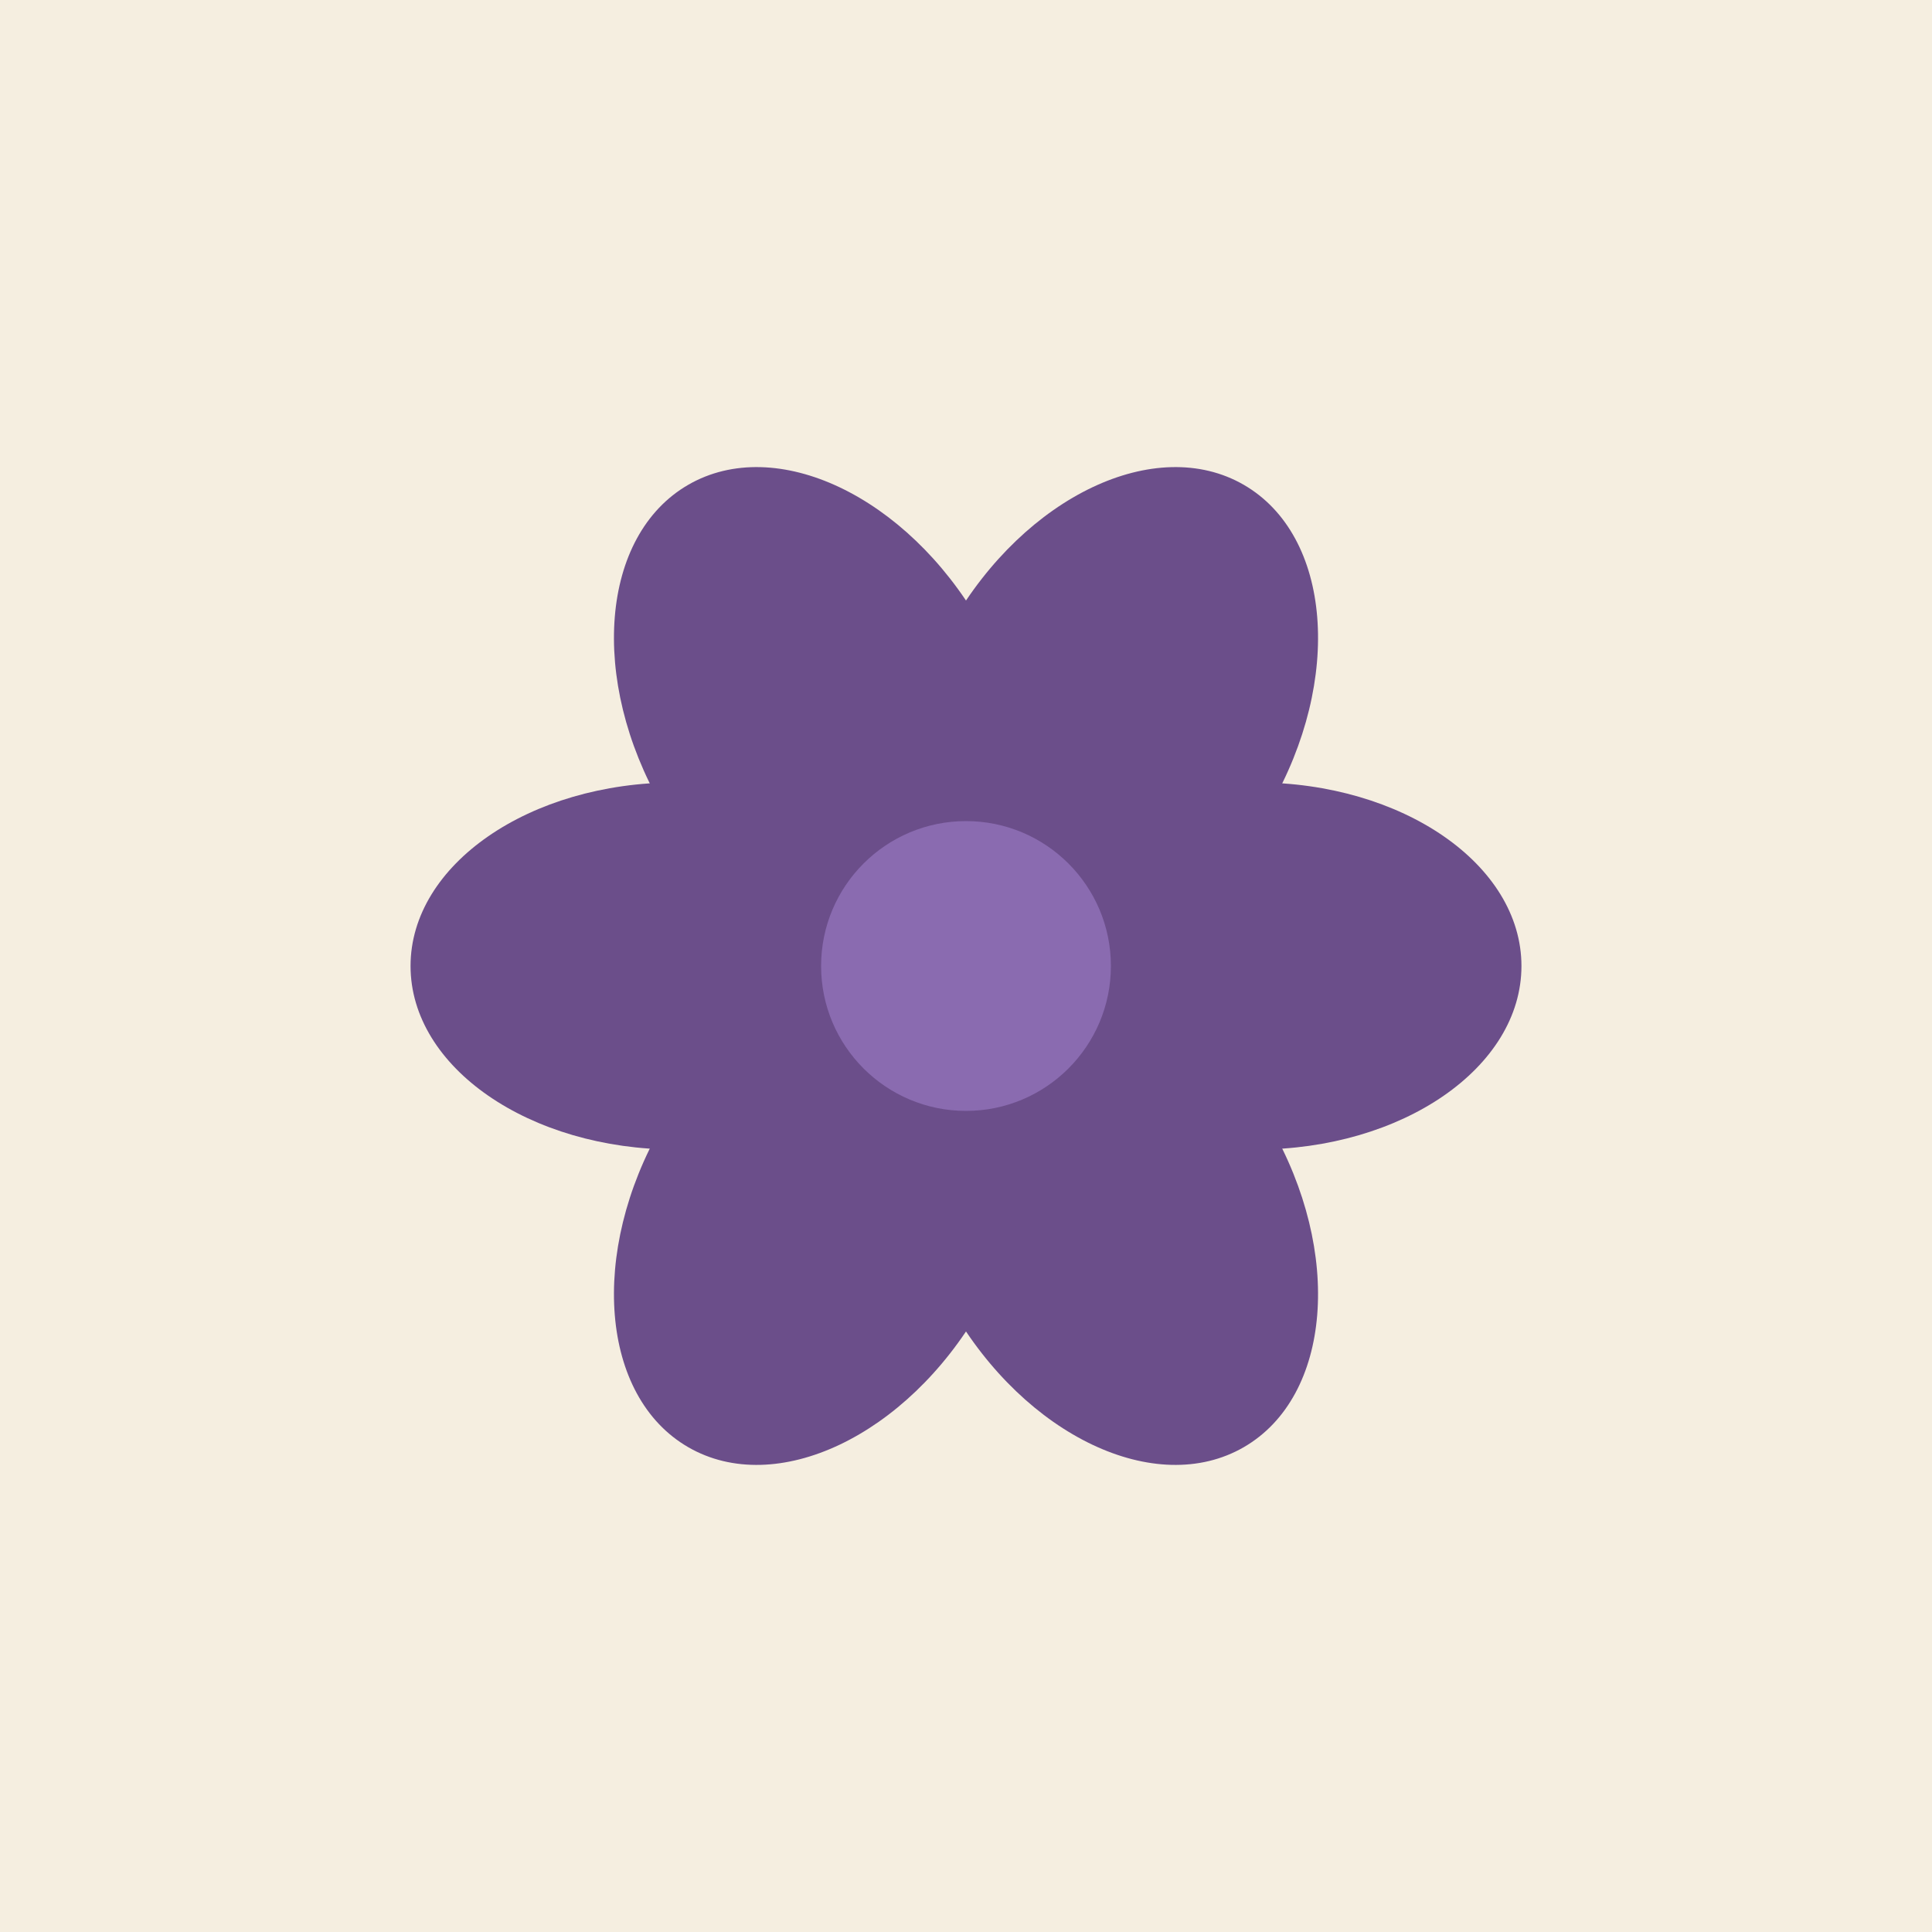
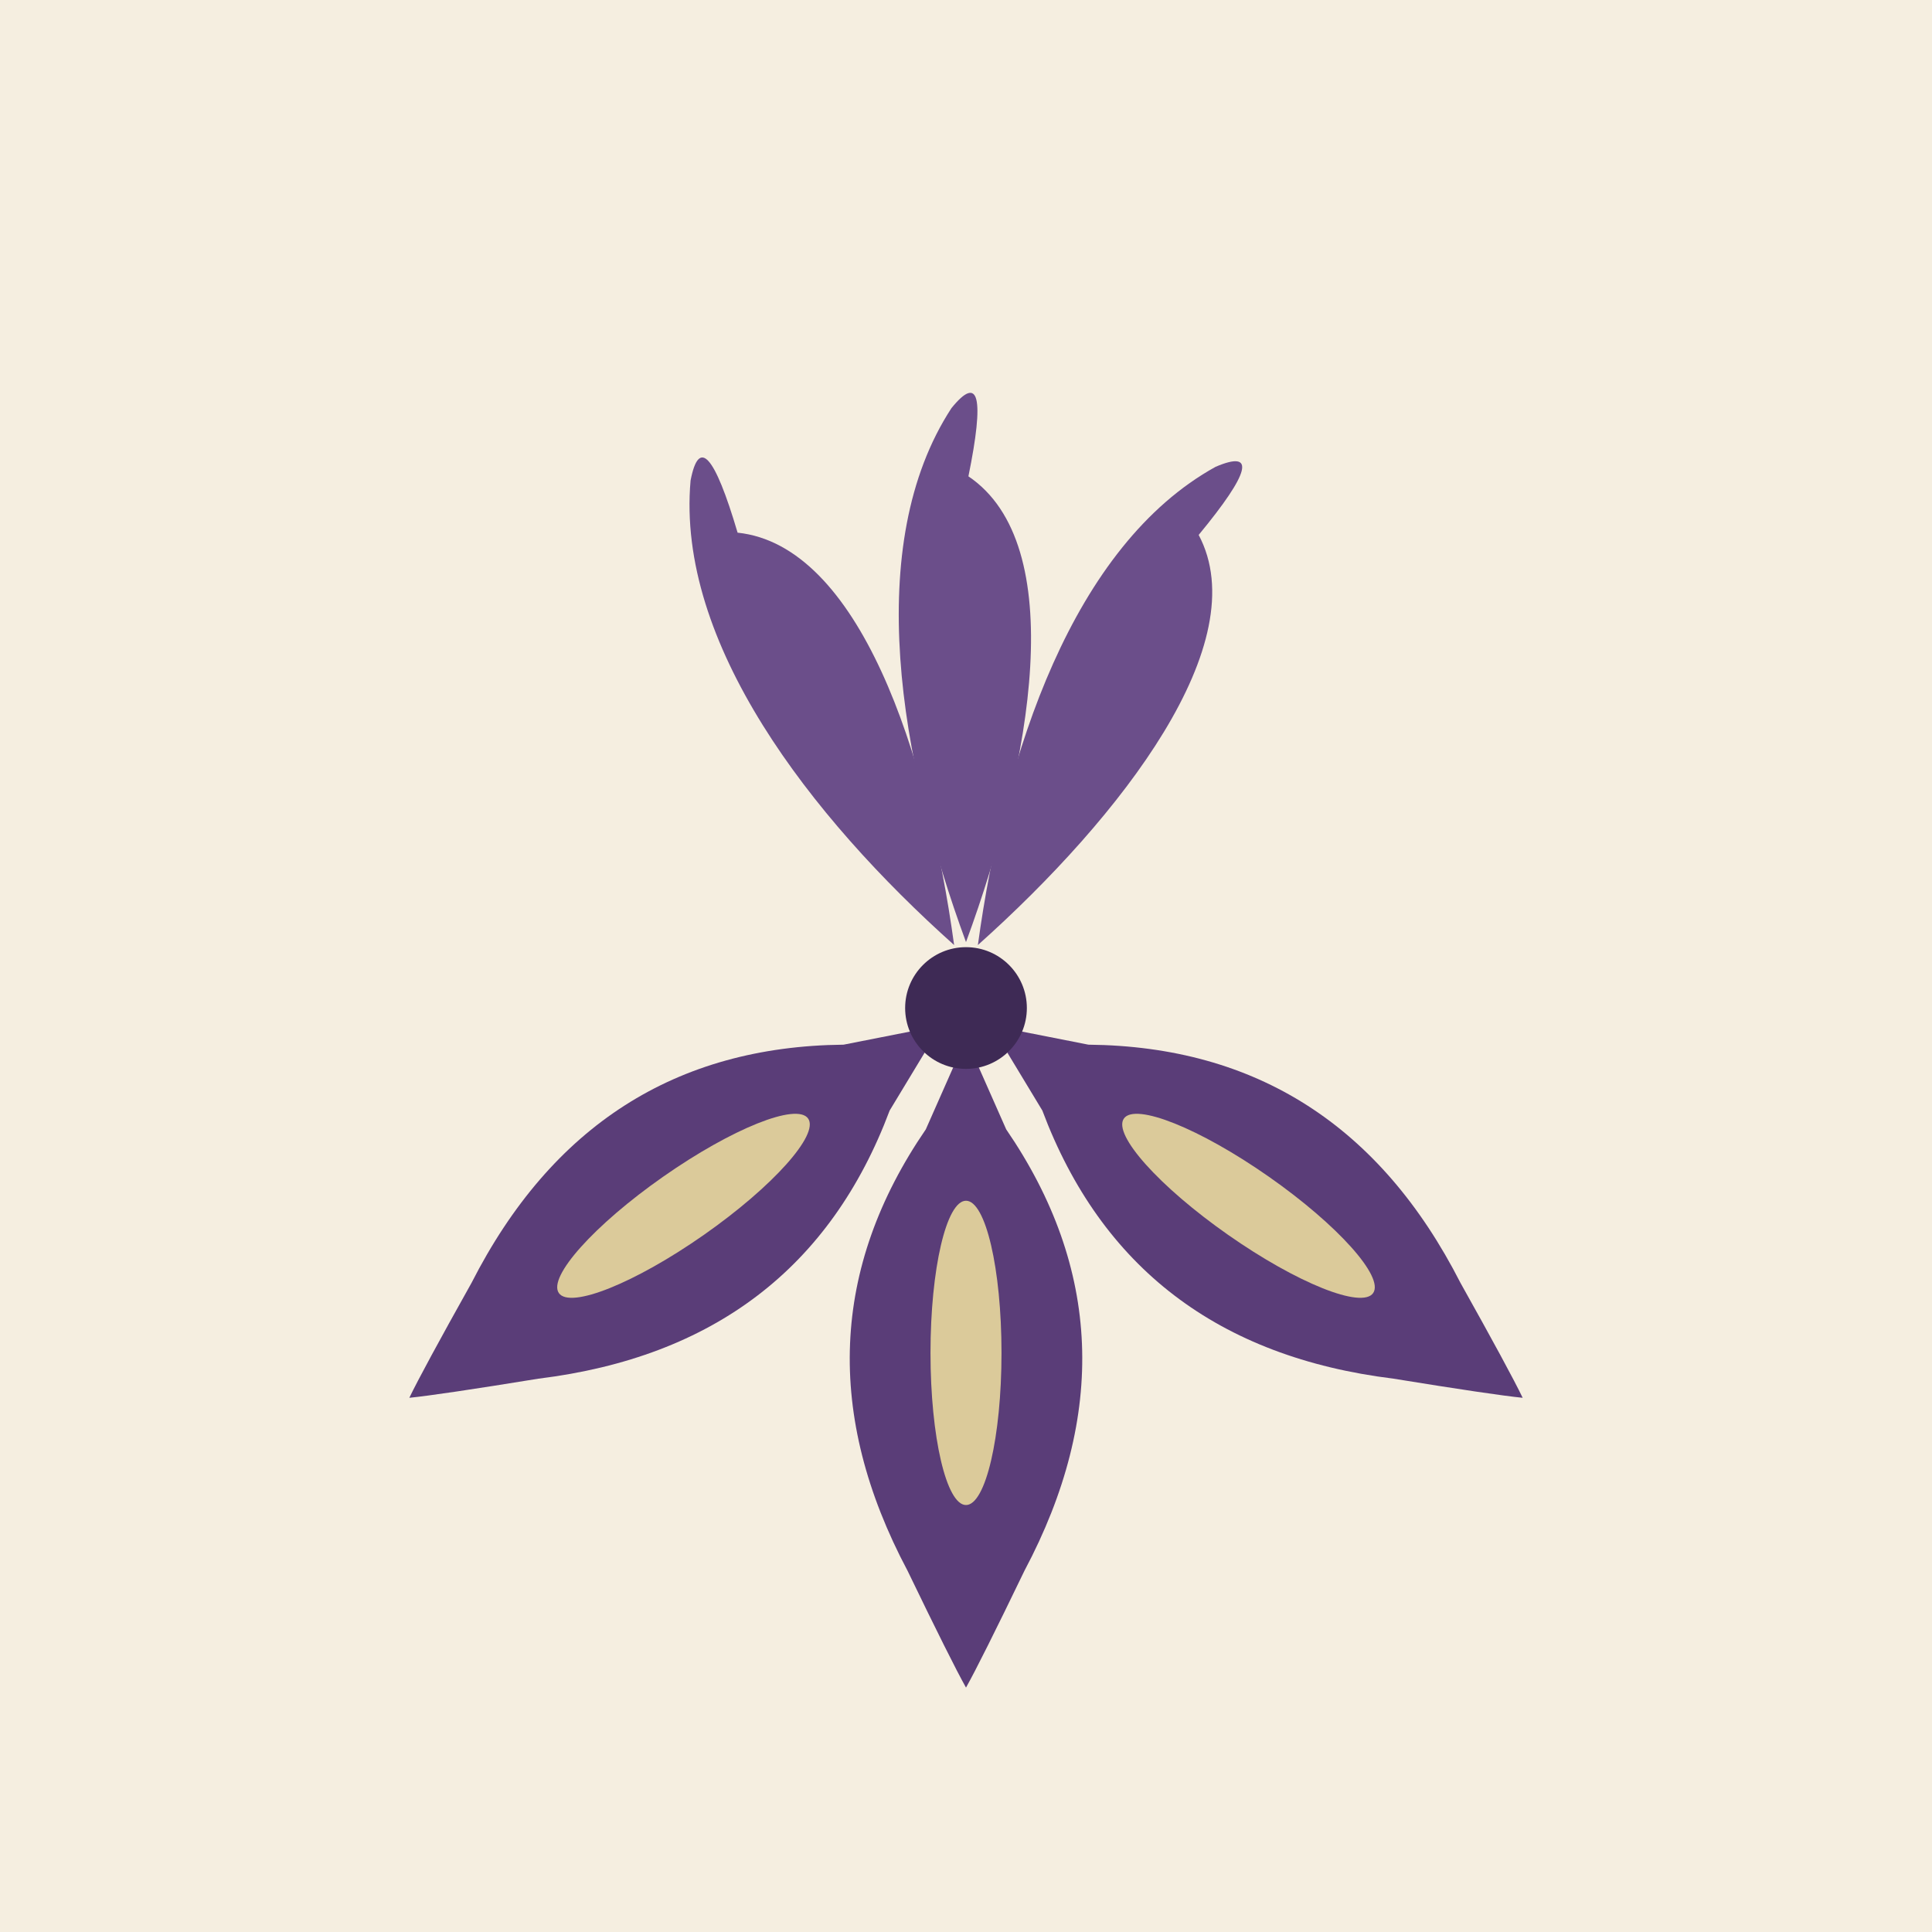
<svg xmlns="http://www.w3.org/2000/svg" viewBox="0 0 400 400" width="400" height="400">
  <rect width="400" height="400" fill="#F5EEE0" />
-   <g transform="translate(200,200)">
-     <ellipse cx="60.0" cy="0.0" rx="55" ry="38" fill="#6B4E8A" transform="rotate(0 60.0 0.0)" />
-     <ellipse cx="30.0" cy="52.0" rx="55" ry="38" fill="#6B4E8A" transform="rotate(60 30.0 52.0)" />
-     <ellipse cx="-30.0" cy="52.0" rx="55" ry="38" fill="#6B4E8A" transform="rotate(120 -30.0 52.0)" />
-     <ellipse cx="-60.0" cy="0.0" rx="55" ry="38" fill="#6B4E8A" transform="rotate(180 -60.0 0.0)" />
-     <ellipse cx="-30.0" cy="-52.0" rx="55" ry="38" fill="#6B4E8A" transform="rotate(240 -30.0 -52.0)" />
-     <ellipse cx="30.0" cy="-52.0" rx="55" ry="38" fill="#6B4E8A" transform="rotate(300 30.0 -52.0)" />
-     <circle r="30" fill="#8A6BB0" />
-   </g>
+   <path d="M 0,0 L -8.32,-18.82 Q -37.8,-61.82 -12.1,-110.21 Q -3.02,-129.02 0,-134.4 Q 3.02,-129.02 12.1,-110.21 Q 37.8,-61.82 8.32,-18.82 Z" fill="#5A3D78" transform="translate(205.16,212.31) rotate(125)" />
+   <path d="M 0,0 L -8.32,-18.82 Q -37.8,-61.82 -12.1,-110.21 Q -3.02,-129.02 0,-134.4 Q 3.02,-129.02 12.1,-110.21 Q 37.8,-61.82 8.32,-18.82 Z" fill="#5A3D78" transform="translate(200,215) rotate(180)" />
+   <path d="M 0,0 L -8.32,-18.82 Q -37.8,-61.82 -12.1,-110.21 Q -3.02,-129.02 0,-134.4 Q 3.02,-129.02 12.1,-110.21 Q 37.8,-61.82 8.32,-18.82 Z" fill="#5A3D78" transform="translate(194.84,212.31) rotate(235)" />
+   <ellipse cx="258.49" cy="249.65" rx="7.35" ry="31.5" fill="#F2E3A0" opacity="0.85" transform="rotate(125 258.49 249.65)" />
+   <ellipse cx="200" cy="280.1" rx="7.35" ry="31.5" fill="#F2E3A0" opacity="0.85" transform="rotate(180 200 280.1)" />
+   <ellipse cx="141.51" cy="249.65" rx="7.35" ry="31.5" fill="#F2E3A0" opacity="0.85" transform="rotate(235 141.51 249.65)" />
+   <circle cx="200" cy="208.7" r="12.6" fill="#3E2A55" />
+   <path d="M 0,0 C -13.86,-37.63 -21.42,-82.32 -3.02,-110.54 Q 5.54,-121.13 0.5,-96.43 C 21.42,-82.32 13.86,-37.63 0,0 Z" fill="#6B4E8A" transform="translate(197.54,195.66) rotate(-28)" />
+   <path d="M 0,0 C -13.86,-37.63 -21.42,-82.32 -3.02,-110.54 Q 5.54,-121.13 0.5,-96.43 C 21.42,-82.32 13.86,-37.63 0,0 Z" fill="#6B4E8A" transform="translate(200,195.05) rotate(0)" />
+   <path d="M 0,0 C -13.86,-37.63 -21.42,-82.32 -3.02,-110.54 Q 5.54,-121.13 0.5,-96.43 C 21.42,-82.32 13.86,-37.63 0,0 Z" fill="#6B4E8A" transform="translate(202.46,195.66) rotate(28)" />
</svg>
